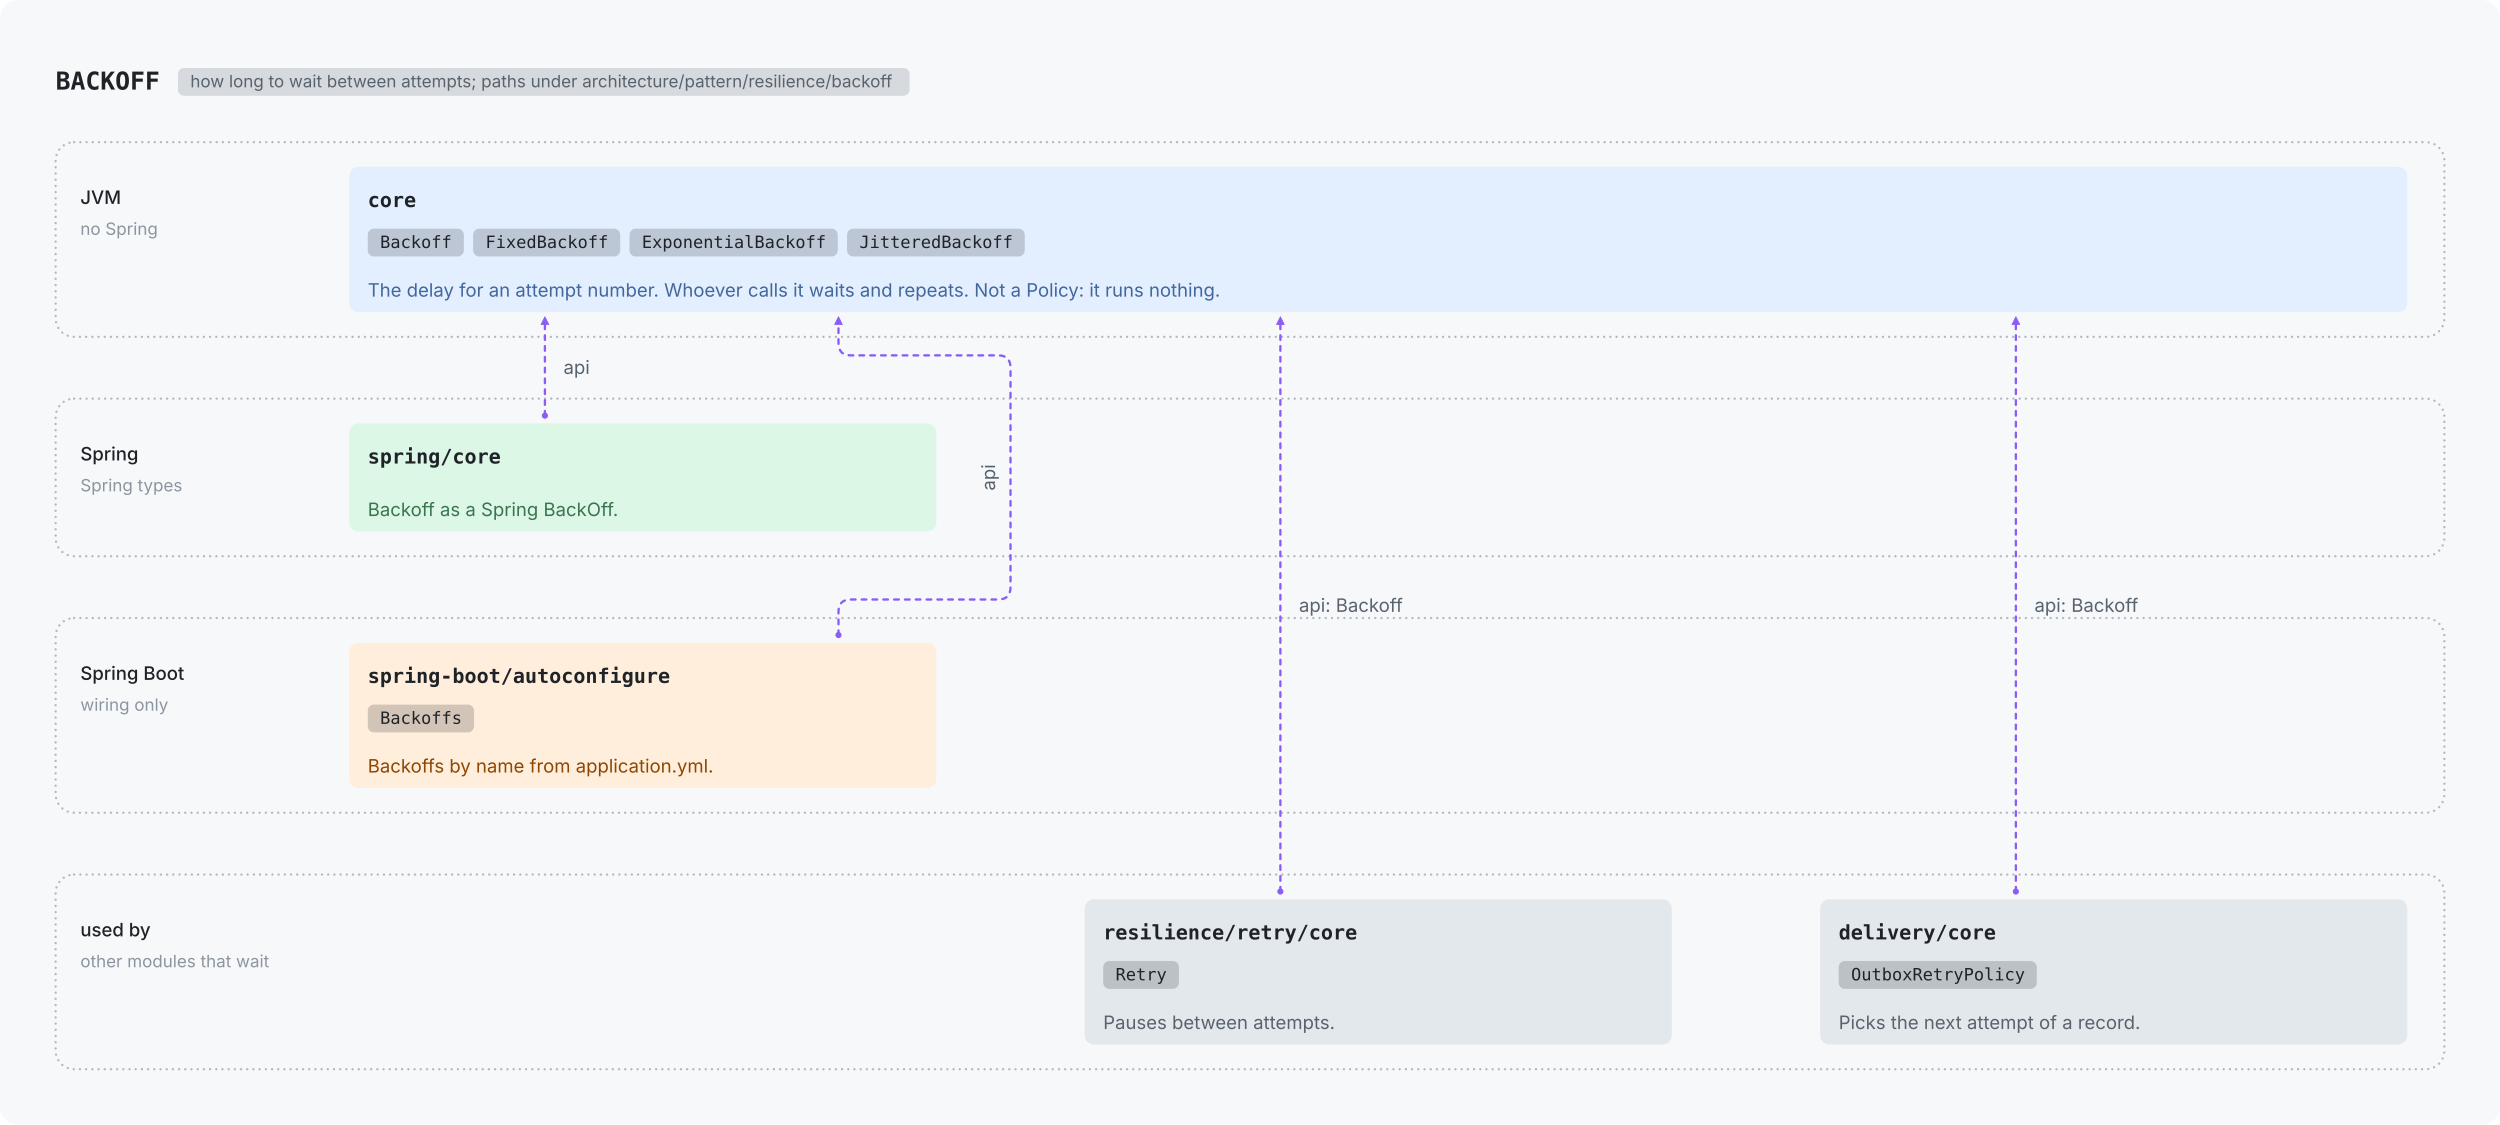
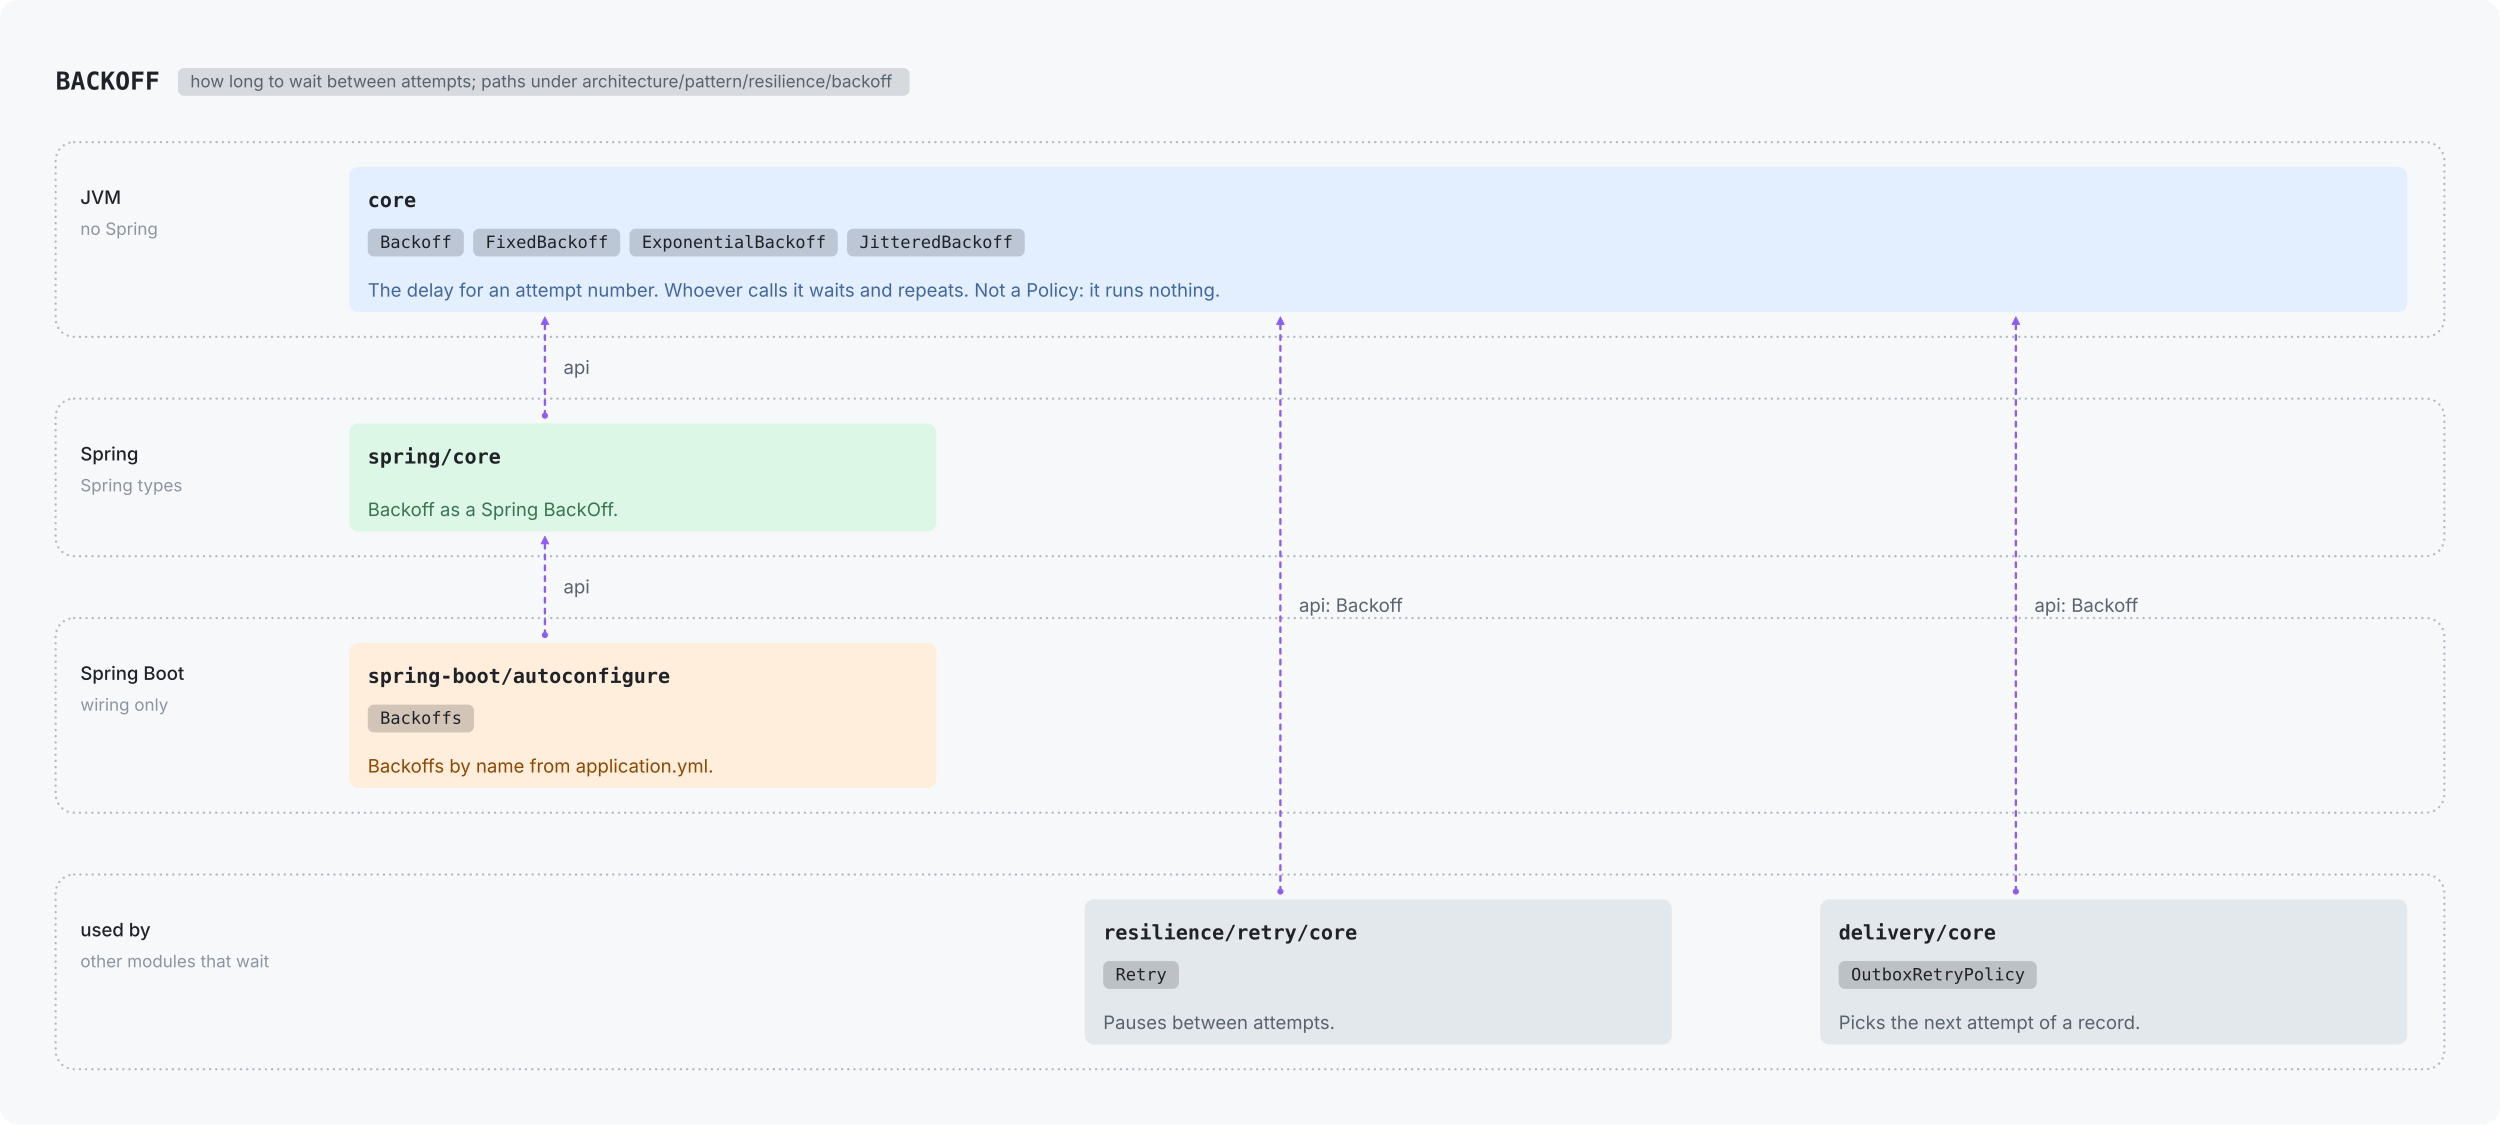
<svg xmlns="http://www.w3.org/2000/svg" viewBox="0 0 1618 728" width="1618" height="728" role="img">
  <rect width="1618" height="728" rx="12" fill="#F6F8FA" />
  <g transform="translate(12,12)">
    <text x="24.0" y="46.0" font-family="ui-monospace, SFMono-Regular, 'SF Mono', Menlo, Consolas, monospace" font-size="16" font-weight="600" fill="#1F2328" text-anchor="start">BACKOFF</text>
    <rect x="103.2" y="32.0" width="473.5" height="18" rx="4" fill="#59636E" fill-opacity="0.2" />
    <text x="111.2" y="44.5" font-family="-apple-system, BlinkMacSystemFont, 'Segoe UI', Inter, Helvetica, Arial, sans-serif" font-size="11" font-weight="400" fill="#59636E" text-anchor="start">how long to wait between attempts; paths under architecture/pattern/resilience/backoff</text>
    <rect x="24" y="80" width="1546" height="126" rx="12" fill="none" stroke="#AFB8C1" stroke-width="1.5" stroke-linecap="round" stroke-dasharray="0.01 4" />
    <text x="40.0" y="120.0" font-family="-apple-system, BlinkMacSystemFont, 'Segoe UI', Inter, Helvetica, Arial, sans-serif" font-size="12" font-weight="500" fill="#1F2328" text-anchor="start">JVM</text>
    <text x="40.0" y="140.0" font-family="-apple-system, BlinkMacSystemFont, 'Segoe UI', Inter, Helvetica, Arial, sans-serif" font-size="11" font-weight="400" fill="#8C959F" text-anchor="start">no Spring</text>
    <rect x="24" y="246" width="1546" height="102" rx="12" fill="none" stroke="#AFB8C1" stroke-width="1.5" stroke-linecap="round" stroke-dasharray="0.01 4" />
    <text x="40.0" y="286.0" font-family="-apple-system, BlinkMacSystemFont, 'Segoe UI', Inter, Helvetica, Arial, sans-serif" font-size="12" font-weight="500" fill="#1F2328" text-anchor="start">Spring</text>
    <text x="40.0" y="306.0" font-family="-apple-system, BlinkMacSystemFont, 'Segoe UI', Inter, Helvetica, Arial, sans-serif" font-size="11" font-weight="400" fill="#8C959F" text-anchor="start">Spring types</text>
    <rect x="24" y="388" width="1546" height="126" rx="12" fill="none" stroke="#AFB8C1" stroke-width="1.5" stroke-linecap="round" stroke-dasharray="0.01 4" />
    <text x="40.0" y="428.0" font-family="-apple-system, BlinkMacSystemFont, 'Segoe UI', Inter, Helvetica, Arial, sans-serif" font-size="12" font-weight="500" fill="#1F2328" text-anchor="start">Spring Boot</text>
    <text x="40.0" y="448.0" font-family="-apple-system, BlinkMacSystemFont, 'Segoe UI', Inter, Helvetica, Arial, sans-serif" font-size="11" font-weight="400" fill="#8C959F" text-anchor="start">wiring only</text>
    <rect x="24" y="554" width="1546" height="126" rx="12" fill="none" stroke="#AFB8C1" stroke-width="1.5" stroke-linecap="round" stroke-dasharray="0.01 4" />
    <text x="40.0" y="594.0" font-family="-apple-system, BlinkMacSystemFont, 'Segoe UI', Inter, Helvetica, Arial, sans-serif" font-size="12" font-weight="500" fill="#1F2328" text-anchor="start">used by</text>
    <text x="40.0" y="614.0" font-family="-apple-system, BlinkMacSystemFont, 'Segoe UI', Inter, Helvetica, Arial, sans-serif" font-size="11" font-weight="400" fill="#8C959F" text-anchor="start">other modules that wait</text>
    <rect x="214.0" y="96.0" width="1332.0" height="94.0" rx="6" fill="#E3EFFF" />
    <text x="226.0" y="122.0" font-family="ui-monospace, SFMono-Regular, 'SF Mono', Menlo, Consolas, monospace" font-size="13" font-weight="600" fill="#1F2328" text-anchor="start">core</text>
    <rect x="226.0" y="136.0" width="62.2" height="18" rx="4" fill="#1F2328" fill-opacity="0.2" />
    <text x="234.0" y="148.5" font-family="ui-monospace, SFMono-Regular, 'SF Mono', Menlo, Consolas, monospace" font-size="11" font-weight="400" fill="#1F2328" text-anchor="start">Backoff</text>
    <rect x="294.2" y="136.0" width="95.2" height="18" rx="4" fill="#1F2328" fill-opacity="0.2" />
    <text x="302.2" y="148.5" font-family="ui-monospace, SFMono-Regular, 'SF Mono', Menlo, Consolas, monospace" font-size="11" font-weight="400" fill="#1F2328" text-anchor="start">FixedBackoff</text>
    <rect x="395.4" y="136.0" width="134.8" height="18" rx="4" fill="#1F2328" fill-opacity="0.2" />
    <text x="403.4" y="148.5" font-family="ui-monospace, SFMono-Regular, 'SF Mono', Menlo, Consolas, monospace" font-size="11" font-weight="400" fill="#1F2328" text-anchor="start">ExponentialBackoff</text>
    <rect x="536.2" y="136.0" width="115.0" height="18" rx="4" fill="#1F2328" fill-opacity="0.2" />
    <text x="544.2" y="148.5" font-family="ui-monospace, SFMono-Regular, 'SF Mono', Menlo, Consolas, monospace" font-size="11" font-weight="400" fill="#1F2328" text-anchor="start">JitteredBackoff</text>
    <text x="226.0" y="180.0" font-family="-apple-system, BlinkMacSystemFont, 'Segoe UI', Inter, Helvetica, Arial, sans-serif" font-size="12" font-weight="400" fill="#41679C" text-anchor="start">The delay for an attempt number. Whoever calls it waits and repeats. Not a Policy: it runs nothing.</text>
    <rect x="214.0" y="262.0" width="380.0" height="70.0" rx="6" fill="#DDF7E7" />
    <text x="226.0" y="288.0" font-family="ui-monospace, SFMono-Regular, 'SF Mono', Menlo, Consolas, monospace" font-size="13" font-weight="600" fill="#1F2328" text-anchor="start">spring/core</text>
    <text x="226.0" y="322.0" font-family="-apple-system, BlinkMacSystemFont, 'Segoe UI', Inter, Helvetica, Arial, sans-serif" font-size="12" font-weight="400" fill="#3A7550" text-anchor="start">Backoff as a Spring BackOff.</text>
    <rect x="214.0" y="404.0" width="380.0" height="94.0" rx="6" fill="#FFEEDC" />
    <text x="226.0" y="430.0" font-family="ui-monospace, SFMono-Regular, 'SF Mono', Menlo, Consolas, monospace" font-size="13" font-weight="600" fill="#1F2328" text-anchor="start">spring-boot/autoconfigure</text>
    <rect x="226.0" y="444.0" width="68.8" height="18" rx="4" fill="#1F2328" fill-opacity="0.2" />
    <text x="234.0" y="456.5" font-family="ui-monospace, SFMono-Regular, 'SF Mono', Menlo, Consolas, monospace" font-size="11" font-weight="400" fill="#1F2328" text-anchor="start">Backoffs</text>
    <text x="226.0" y="488.0" font-family="-apple-system, BlinkMacSystemFont, 'Segoe UI', Inter, Helvetica, Arial, sans-serif" font-size="12" font-weight="400" fill="#8F4600" text-anchor="start">Backoffs by name from application.yml.</text>
    <rect x="690.0" y="570.0" width="380.0" height="94.0" rx="6" fill="#E3E8ED" />
    <text x="702.0" y="596.0" font-family="ui-monospace, SFMono-Regular, 'SF Mono', Menlo, Consolas, monospace" font-size="13" font-weight="600" fill="#1F2328" text-anchor="start">resilience/retry/core</text>
    <rect x="702.0" y="610.0" width="49.0" height="18" rx="4" fill="#1F2328" fill-opacity="0.2" />
    <text x="710.0" y="622.5" font-family="ui-monospace, SFMono-Regular, 'SF Mono', Menlo, Consolas, monospace" font-size="11" font-weight="400" fill="#1F2328" text-anchor="start">Retry</text>
    <text x="702.0" y="654.0" font-family="-apple-system, BlinkMacSystemFont, 'Segoe UI', Inter, Helvetica, Arial, sans-serif" font-size="12" font-weight="400" fill="#59636E" text-anchor="start">Pauses between attempts.</text>
    <rect x="1166.0" y="570.0" width="380.0" height="94.0" rx="6" fill="#E3E8ED" />
    <text x="1178.0" y="596.0" font-family="ui-monospace, SFMono-Regular, 'SF Mono', Menlo, Consolas, monospace" font-size="13" font-weight="600" fill="#1F2328" text-anchor="start">delivery/core</text>
    <rect x="1178.0" y="610.0" width="128.2" height="18" rx="4" fill="#1F2328" fill-opacity="0.2" />
    <text x="1186.0" y="622.5" font-family="ui-monospace, SFMono-Regular, 'SF Mono', Menlo, Consolas, monospace" font-size="11" font-weight="400" fill="#1F2328" text-anchor="start">OutboxRetryPolicy</text>
    <text x="1178.0" y="654.0" font-family="-apple-system, BlinkMacSystemFont, 'Segoe UI', Inter, Helvetica, Arial, sans-serif" font-size="12" font-weight="400" fill="#59636E" text-anchor="start">Picks the next attempt of a record.</text>
    <circle cx="340.667" cy="257" r="2" fill="#8B5CF6" />
    <path d="M340.667,193 L343.167,198.0 L338.167,198.0 Z" fill="#8B5CF6" stroke="#8B5CF6" stroke-width="0.5" stroke-linejoin="round" />
    <path d="M340.667,257 L340.667,198" stroke="#8B5CF6" stroke-width="1.5" fill="none" stroke-linecap="round" stroke-linejoin="round" stroke-dasharray="3 4" />
    <text x="352.7" y="230.0" font-family="-apple-system, BlinkMacSystemFont, 'Segoe UI', Inter, Helvetica, Arial, sans-serif" font-size="12" font-weight="400" fill="#59636E" text-anchor="start">api</text>
-     <circle cx="530.667" cy="399" r="2" fill="#8B5CF6" />
-     <path d="M530.667,193 L533.167,198.0 L528.167,198.0 Z" fill="#8B5CF6" stroke="#8B5CF6" stroke-width="0.5" stroke-linejoin="round" />
-     <path d="M530.667,399 L530.667,384.0 Q530.667,376.0 538.667,376.0 L634.0,376.0 Q642.0,376.0 642.0,368.0 L642.0,226.0 Q642.0,218.0 634.0,218.0 L538.667,218.0 Q530.667,218.0 530.667,210.0 L530.667,198" stroke="#8B5CF6" stroke-width="1.5" fill="none" stroke-linecap="round" stroke-linejoin="round" stroke-dasharray="3 4" />
-     <g transform="rotate(-90 632.0 297.0)">
-       <rect x="615.8" y="285.0" width="32.4" height="16.0" rx="2" fill="#F6F8FA" />
-       <text x="632.0" y="297.0" font-family="-apple-system, BlinkMacSystemFont, 'Segoe UI', Inter, Helvetica, Arial, sans-serif" font-size="12" font-weight="400" fill="#59636E" text-anchor="middle">api</text>
-     </g>
+     <circle cx="340.667" cy="399" r="2" fill="#8B5CF6" />
+     <path d="M340.667,335 L343.167,340.0 L338.167,340.0 Z" fill="#8B5CF6" stroke="#8B5CF6" stroke-width="0.5" stroke-linejoin="round" />
+     <path d="M340.667,399 L340.667,340" stroke="#8B5CF6" stroke-width="1.5" fill="none" stroke-linecap="round" stroke-linejoin="round" stroke-dasharray="3 4" />
+     <text x="352.7" y="372.0" font-family="-apple-system, BlinkMacSystemFont, 'Segoe UI', Inter, Helvetica, Arial, sans-serif" font-size="12" font-weight="400" fill="#59636E" text-anchor="start">api</text>
    <circle cx="816.667" cy="565" r="2" fill="#8B5CF6" />
    <path d="M816.667,193 L819.167,198.0 L814.167,198.0 Z" fill="#8B5CF6" stroke="#8B5CF6" stroke-width="0.5" stroke-linejoin="round" />
    <path d="M816.667,565 L816.667,198" stroke="#8B5CF6" stroke-width="1.5" fill="none" stroke-linecap="round" stroke-linejoin="round" stroke-dasharray="3 4" />
    <text x="828.7" y="384.0" font-family="-apple-system, BlinkMacSystemFont, 'Segoe UI', Inter, Helvetica, Arial, sans-serif" font-size="12" font-weight="400" fill="#59636E" text-anchor="start">api: Backoff</text>
    <circle cx="1292.667" cy="565" r="2" fill="#8B5CF6" />
    <path d="M1292.667,193 L1295.167,198.0 L1290.167,198.0 Z" fill="#8B5CF6" stroke="#8B5CF6" stroke-width="0.5" stroke-linejoin="round" />
    <path d="M1292.667,565 L1292.667,198" stroke="#8B5CF6" stroke-width="1.5" fill="none" stroke-linecap="round" stroke-linejoin="round" stroke-dasharray="3 4" />
    <text x="1304.7" y="384.0" font-family="-apple-system, BlinkMacSystemFont, 'Segoe UI', Inter, Helvetica, Arial, sans-serif" font-size="12" font-weight="400" fill="#59636E" text-anchor="start">api: Backoff</text>
  </g>
</svg>
